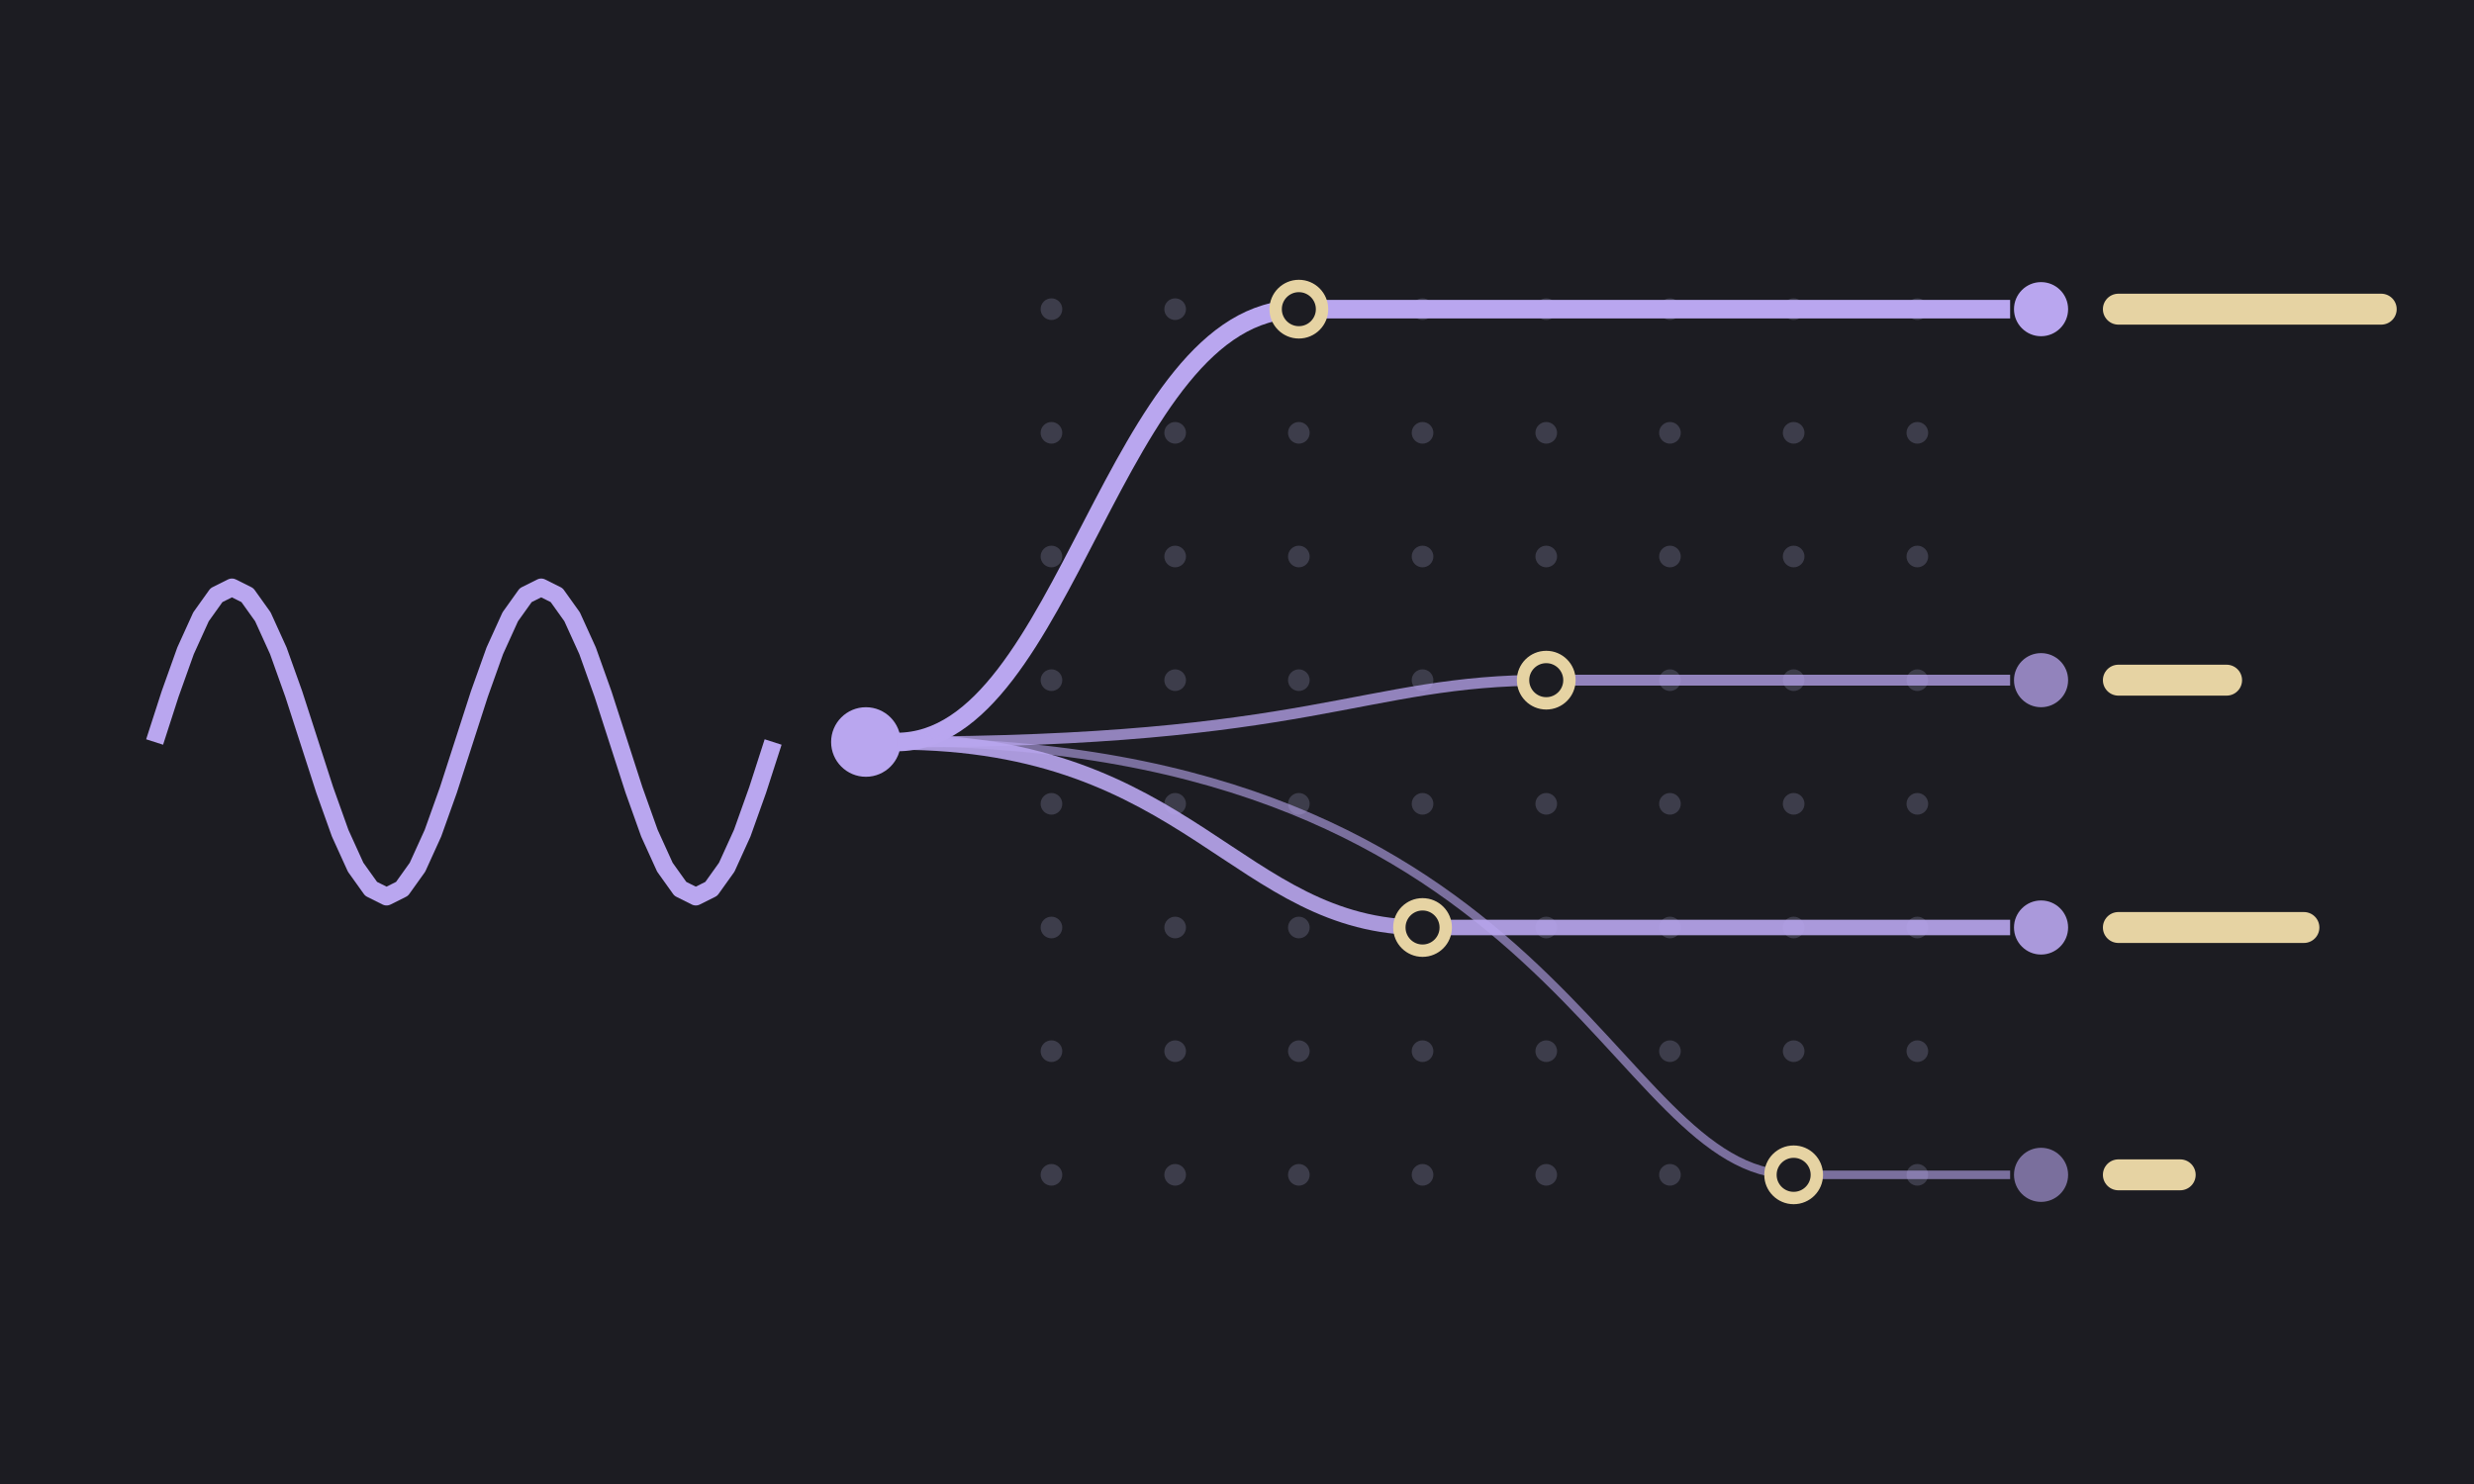
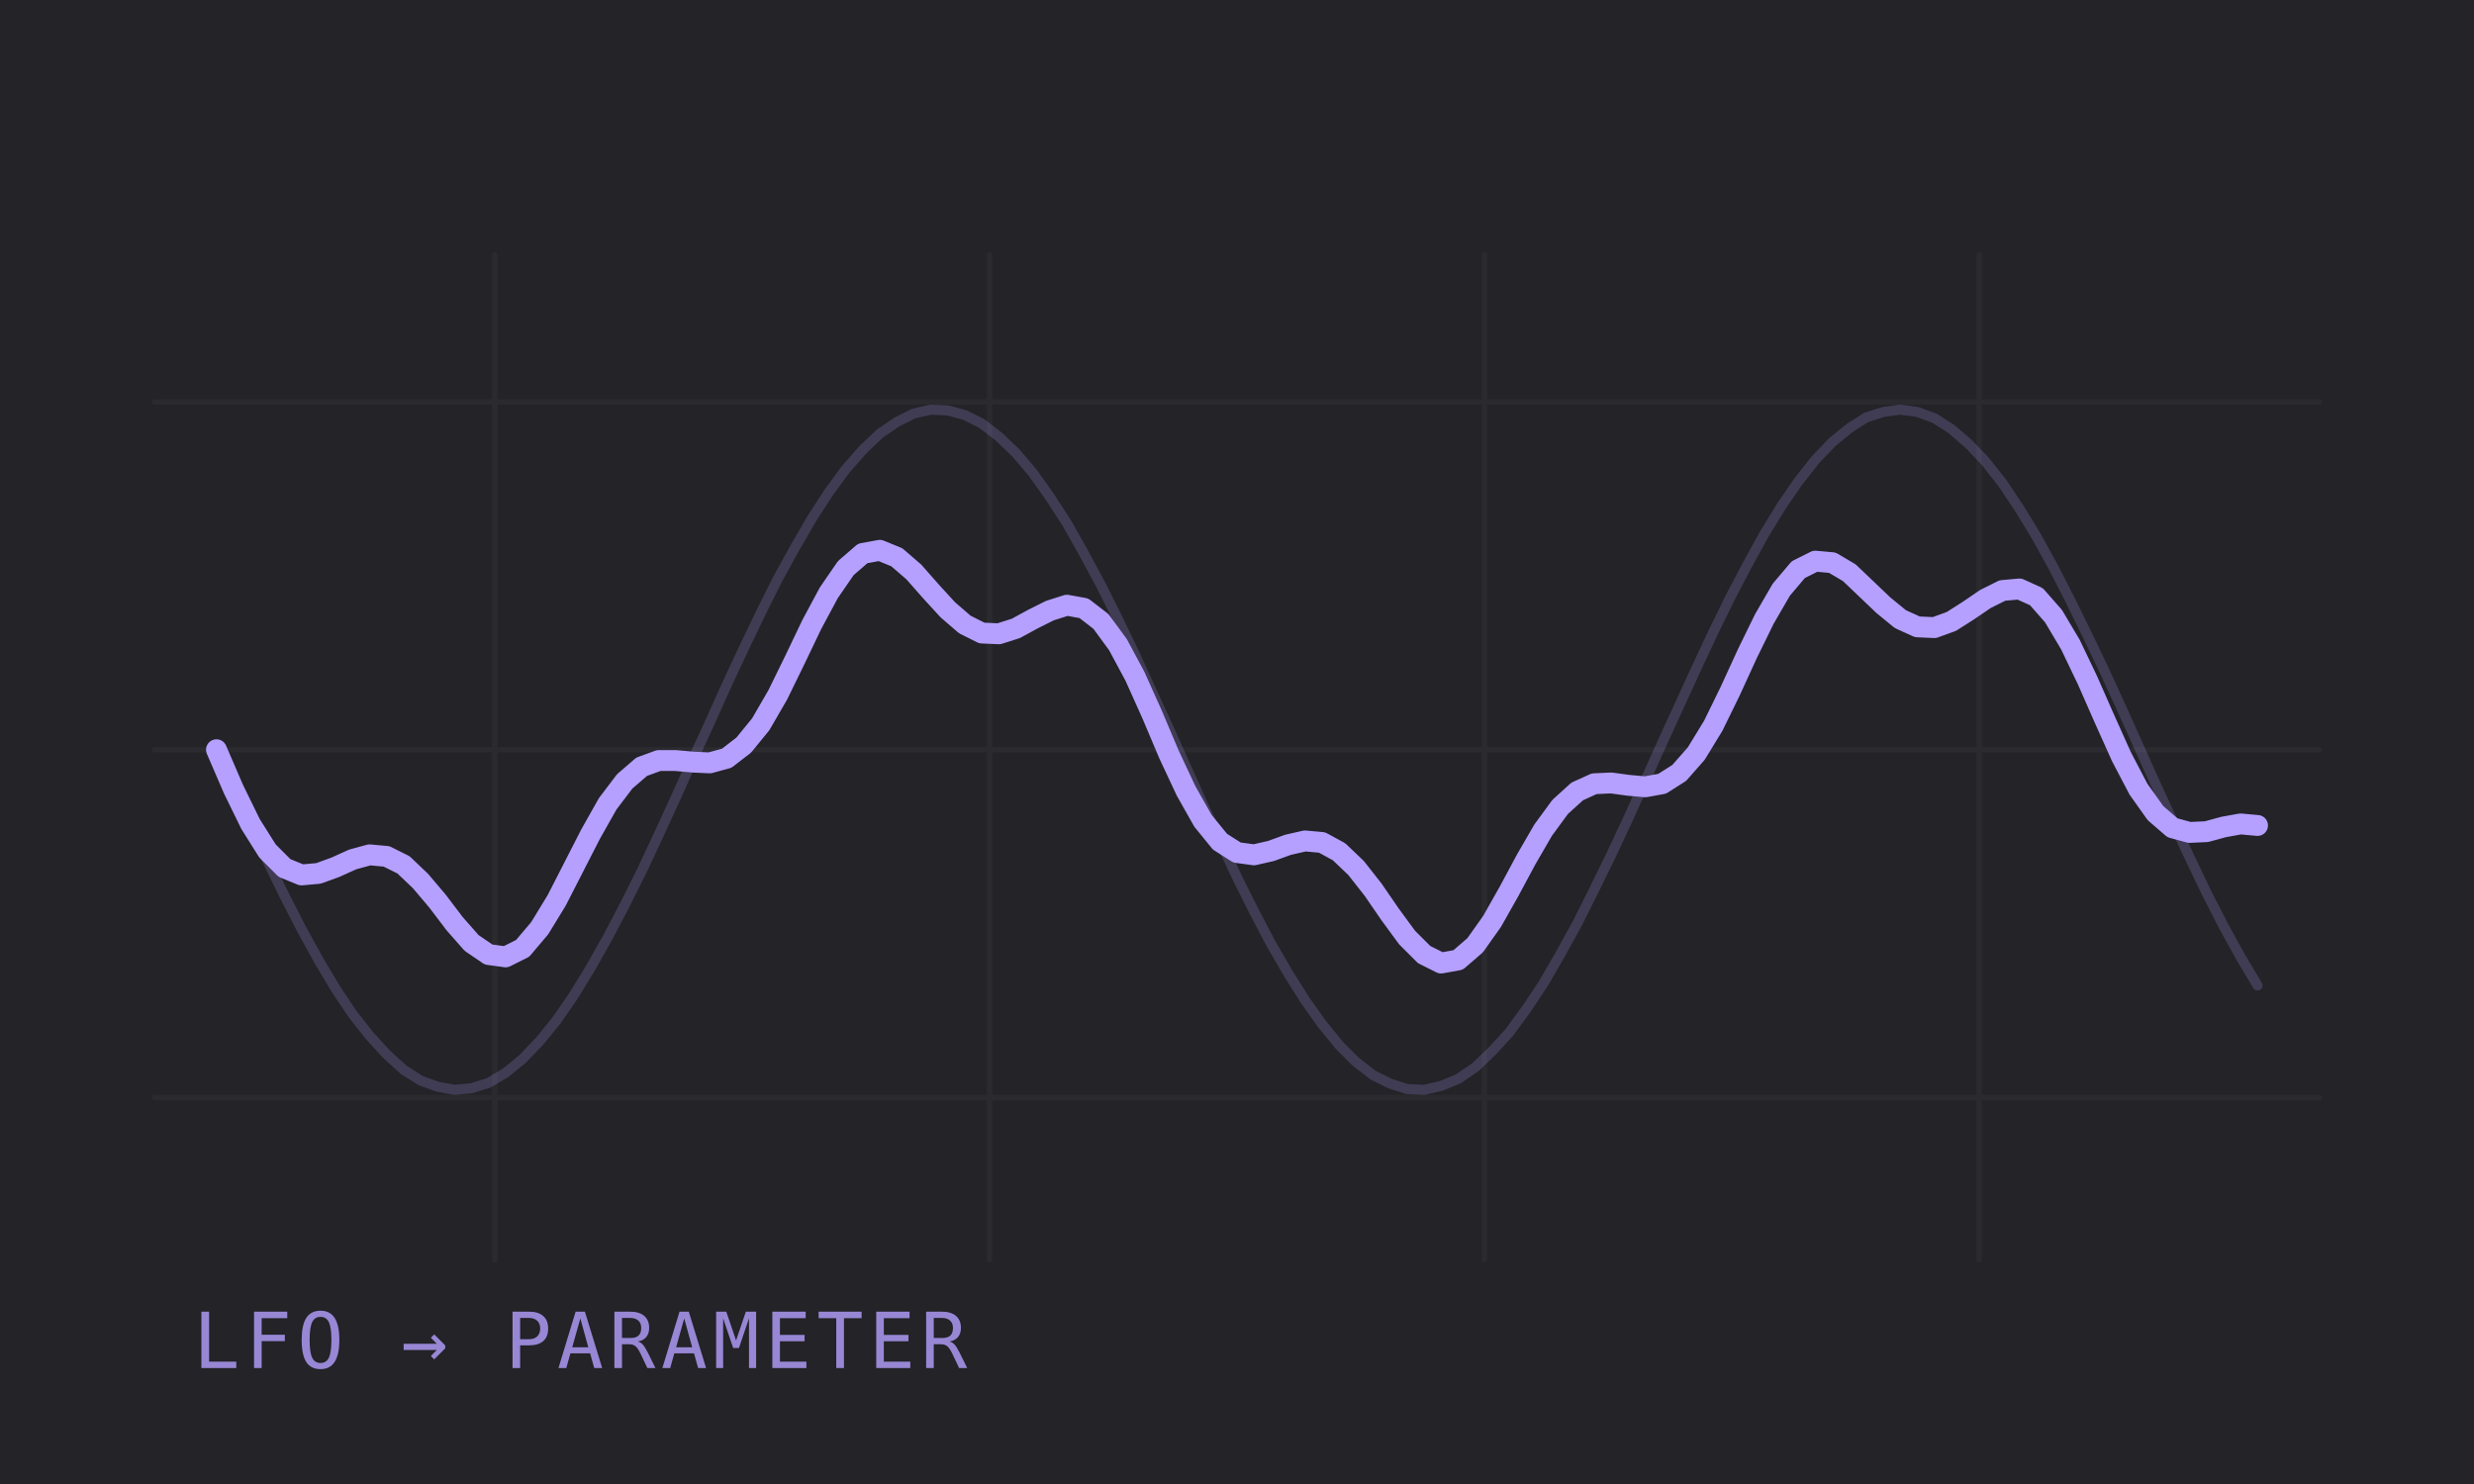
- <svg xmlns="http://www.w3.org/2000/svg" viewBox="0 0 320 192">
-   <rect width="320" height="192" fill="#1c1c22" />
-   <g fill="#3d3d4b">
-     <circle cx="136" cy="40" r="1.4" />
-     <circle cx="136" cy="56" r="1.4" />
-     <circle cx="136" cy="72" r="1.4" />
-     <circle cx="136" cy="88" r="1.4" />
-     <circle cx="136" cy="104" r="1.4" />
-     <circle cx="136" cy="120" r="1.4" />
-     <circle cx="136" cy="136" r="1.4" />
-     <circle cx="136" cy="152" r="1.4" />
-     <circle cx="152" cy="40" r="1.4" />
-     <circle cx="152" cy="56" r="1.4" />
-     <circle cx="152" cy="72" r="1.4" />
-     <circle cx="152" cy="88" r="1.4" />
-     <circle cx="152" cy="104" r="1.4" />
-     <circle cx="152" cy="120" r="1.4" />
-     <circle cx="152" cy="136" r="1.4" />
-     <circle cx="152" cy="152" r="1.4" />
-     <circle cx="168" cy="40" r="1.4" />
-     <circle cx="168" cy="56" r="1.4" />
-     <circle cx="168" cy="72" r="1.4" />
-     <circle cx="168" cy="88" r="1.4" />
-     <circle cx="168" cy="104" r="1.4" />
-     <circle cx="168" cy="120" r="1.4" />
-     <circle cx="168" cy="136" r="1.4" />
-     <circle cx="168" cy="152" r="1.4" />
-     <circle cx="184" cy="40" r="1.4" />
-     <circle cx="184" cy="56" r="1.4" />
-     <circle cx="184" cy="72" r="1.4" />
-     <circle cx="184" cy="88" r="1.4" />
-     <circle cx="184" cy="104" r="1.4" />
-     <circle cx="184" cy="120" r="1.4" />
-     <circle cx="184" cy="136" r="1.4" />
-     <circle cx="184" cy="152" r="1.4" />
-     <circle cx="200" cy="40" r="1.4" />
-     <circle cx="200" cy="56" r="1.4" />
-     <circle cx="200" cy="72" r="1.4" />
-     <circle cx="200" cy="88" r="1.4" />
-     <circle cx="200" cy="104" r="1.4" />
-     <circle cx="200" cy="120" r="1.4" />
-     <circle cx="200" cy="136" r="1.4" />
-     <circle cx="200" cy="152" r="1.4" />
-     <circle cx="216" cy="40" r="1.4" />
-     <circle cx="216" cy="56" r="1.4" />
-     <circle cx="216" cy="72" r="1.4" />
-     <circle cx="216" cy="88" r="1.4" />
-     <circle cx="216" cy="104" r="1.4" />
-     <circle cx="216" cy="120" r="1.4" />
-     <circle cx="216" cy="136" r="1.4" />
-     <circle cx="216" cy="152" r="1.4" />
-     <circle cx="232" cy="40" r="1.4" />
-     <circle cx="232" cy="56" r="1.4" />
-     <circle cx="232" cy="72" r="1.4" />
-     <circle cx="232" cy="88" r="1.4" />
-     <circle cx="232" cy="104" r="1.4" />
-     <circle cx="232" cy="120" r="1.4" />
-     <circle cx="232" cy="136" r="1.4" />
-     <circle cx="232" cy="152" r="1.4" />
-     <circle cx="248" cy="40" r="1.4" />
-     <circle cx="248" cy="56" r="1.4" />
-     <circle cx="248" cy="72" r="1.4" />
-     <circle cx="248" cy="88" r="1.4" />
-     <circle cx="248" cy="104" r="1.4" />
-     <circle cx="248" cy="120" r="1.4" />
-     <circle cx="248" cy="136" r="1.4" />
-     <circle cx="248" cy="152" r="1.4" />
+ <svg xmlns="http://www.w3.org/2000/svg" width="320" height="192" viewBox="0 0 320 192" class="signal-art" fill="none" stroke-linecap="round" stroke-linejoin="round" role="img" aria-labelledby="title description">
+   <style>.signal-grid{stroke:#fff;opacity:.035;stroke-width:.7}.signal-main{stroke:#b5a0ff;stroke-width:2.7}.signal-secondary{stroke:#b5a0ff;opacity:.65;stroke-width:1.7}.signal-ghost{stroke:#b5a0ff;opacity:.2;stroke-width:1.3}.signal-art text{fill:#b5a0ff;opacity:.8;font:10px monospace;letter-spacing:.7px;stroke:none}</style>
+   <rect width="320" height="192" fill="#232328" />
+   <g class="signal-grid">
+     <path d="M20 52H300" />
+     <path d="M20 97H300" />
+     <path d="M20 142H300" />
+     <path d="M64 33V163" />
+     <path d="M128 33V163" />
+     <path d="M192 33V163" />
+     <path d="M256 33V163" />
  </g>
-   <path d="M20.0 96.0 L22.0 89.8 L24.0 84.2 L26.0 79.8 L28.0 77.0 L30.0 76.0 L32.0 77.0 L34.0 79.8 L36.0 84.2 L38.0 89.8 L40.0 96.0 L42.0 102.2 L44.0 107.8 L46.0 112.2 L48.0 115.0 L50.0 116.0 L52.0 115.0 L54.0 112.2 L56.0 107.8 L58.0 102.2 L60.0 96.0 L62.0 89.8 L64.0 84.2 L66.0 79.8 L68.0 77.0 L70.0 76.0 L72.0 77.0 L74.0 79.8 L76.0 84.2 L78.0 89.8 L80.0 96.0 L82.0 102.2 L84.0 107.8 L86.0 112.2 L88.0 115.0 L90.0 116.0 L92.0 115.0 L94.0 112.2 L96.0 107.8 L98.0 102.2 L100.0 96.0" stroke="#b9a6ef" stroke-width="2.3" fill="none" stroke-linejoin="round" />
-   <circle cx="112" cy="96" r="4.5" fill="#b9a6ef" />
-   <path d="M116 96 C138 96 144 40 168 40 L260 40" stroke="#b9a6ef" stroke-width="2.4" fill="none" opacity="1" />
-   <circle cx="168" cy="40" r="3" fill="#1c1c22" stroke="#e6d3a3" stroke-width="1.6" />
-   <circle cx="264" cy="40" r="3.5" fill="#b9a6ef" opacity="1" />
-   <path d="M274 40H308" stroke="#e6d3a3" stroke-width="4" stroke-linecap="round" />
-   <path d="M116 96 C170 96 176 88 200 88 L260 88" stroke="#b9a6ef" stroke-width="1.4" fill="none" opacity="0.75" />
-   <circle cx="200" cy="88" r="3" fill="#1c1c22" stroke="#e6d3a3" stroke-width="1.6" />
-   <circle cx="264" cy="88" r="3.5" fill="#b9a6ef" opacity="0.75" />
-   <path d="M274 88H288" stroke="#e6d3a3" stroke-width="4" stroke-linecap="round" />
-   <path d="M116 96 C154 96 160 120 184 120 L260 120" stroke="#b9a6ef" stroke-width="2" fill="none" opacity="0.9" />
-   <circle cx="184" cy="120" r="3" fill="#1c1c22" stroke="#e6d3a3" stroke-width="1.6" />
-   <circle cx="264" cy="120" r="3.5" fill="#b9a6ef" opacity="0.9" />
-   <path d="M274 120H298" stroke="#e6d3a3" stroke-width="4" stroke-linecap="round" />
-   <path d="M116 96 C202 96 208 152 232 152 L260 152" stroke="#b9a6ef" stroke-width="1.1" fill="none" opacity="0.6" />
-   <circle cx="232" cy="152" r="3" fill="#1c1c22" stroke="#e6d3a3" stroke-width="1.6" />
-   <circle cx="264" cy="152" r="3.5" fill="#b9a6ef" opacity="0.6" />
-   <path d="M274 152H282" stroke="#e6d3a3" stroke-width="4" stroke-linecap="round" />
+   <g>
+     <path class="signal-ghost" d="M28.0 97.0 L30.2 101.9 L32.4 106.7 L34.6 111.4 L36.8 115.9 L39.0 120.2 L41.2 124.2 L43.4 127.9 L45.6 131.2 L47.8 134.0 L50.0 136.4 L52.2 138.4 L54.4 139.8 L56.6 140.6 L58.8 141.0 L61.0 140.8 L63.2 140.1 L65.4 138.8 L67.6 137.0 L69.8 134.7 L72.0 132.0 L74.2 128.8 L76.4 125.2 L78.6 121.3 L80.8 117.1 L83.0 112.7 L85.2 108.0 L87.4 103.2 L89.6 98.3 L91.8 93.5 L94.0 88.6 L96.2 83.9 L98.4 79.3 L100.6 74.9 L102.8 70.9 L105.0 67.1 L107.2 63.7 L109.4 60.7 L111.6 58.2 L113.8 56.1 L116.0 54.6 L118.2 53.5 L120.4 53.0 L122.6 53.1 L124.8 53.7 L127.0 54.8 L129.2 56.5 L131.4 58.6 L133.6 61.2 L135.8 64.3 L138.0 67.7 L140.2 71.6 L142.4 75.7 L144.6 80.1 L146.8 84.7 L149.0 89.5 L151.2 94.3 L153.4 99.2 L155.6 104.1 L157.8 108.8 L160.0 113.5 L162.2 117.9 L164.4 122.1 L166.6 125.9 L168.8 129.4 L171.0 132.5 L173.2 135.2 L175.4 137.4 L177.6 139.1 L179.8 140.2 L182.0 140.9 L184.2 141.0 L186.4 140.5 L188.6 139.6 L190.8 138.1 L193.0 136.0 L195.2 133.6 L197.4 130.6 L199.6 127.3 L201.8 123.5 L204.0 119.5 L206.2 115.1 L208.4 110.6 L210.6 105.9 L212.8 101.0 L215.0 96.1 L217.2 91.3 L219.4 86.5 L221.6 81.8 L223.8 77.3 L226.0 73.1 L228.2 69.1 L230.4 65.5 L232.6 62.3 L234.8 59.5 L237.0 57.2 L239.2 55.4 L241.4 54.0 L243.6 53.3 L245.8 53.0 L248.0 53.3 L250.2 54.1 L252.4 55.5 L254.6 57.4 L256.8 59.7 L259.0 62.5 L261.2 65.8 L263.4 69.4 L265.6 73.4 L267.8 77.7 L270.0 82.2 L272.2 86.8 L274.4 91.6 L276.6 96.5 L278.8 101.4 L281.0 106.2 L283.2 110.9 L285.4 115.5 L287.6 119.8 L289.8 123.8 L292.0 127.5" />
+     <path class="signal-main" d="M28.0 97.0 L30.2 102.1 L32.4 106.6 L34.6 110.1 L36.8 112.3 L39.0 113.2 L41.2 113.0 L43.4 112.2 L45.6 111.2 L47.8 110.6 L50.0 110.8 L52.2 111.9 L54.4 114.0 L56.6 116.6 L58.8 119.5 L61.0 122.0 L63.2 123.5 L65.4 123.8 L67.6 122.7 L69.8 120.1 L72.0 116.5 L74.2 112.2 L76.4 107.9 L78.6 104.0 L80.8 101.1 L83.0 99.2 L85.2 98.4 L87.4 98.4 L89.6 98.6 L91.8 98.7 L94.0 98.1 L96.2 96.4 L98.4 93.7 L100.6 89.9 L102.8 85.4 L105.0 80.8 L107.2 76.7 L109.4 73.5 L111.6 71.6 L113.8 71.2 L116.0 72.1 L118.2 74.0 L120.4 76.5 L122.6 78.9 L124.8 80.8 L127.0 81.9 L129.2 82.0 L131.4 81.3 L133.6 80.1 L135.8 79.0 L138.0 78.3 L140.2 78.7 L142.4 80.4 L144.6 83.4 L146.8 87.5 L149.0 92.4 L151.2 97.6 L153.4 102.3 L155.6 106.2 L157.8 108.9 L160.0 110.3 L162.2 110.6 L164.4 110.1 L166.6 109.3 L168.8 108.8 L171.0 109.0 L173.2 110.2 L175.4 112.3 L177.6 115.1 L179.8 118.3 L182.0 121.3 L184.2 123.5 L186.4 124.6 L188.6 124.2 L190.8 122.3 L193.0 119.2 L195.2 115.3 L197.4 111.2 L199.6 107.4 L201.8 104.4 L204.0 102.4 L206.2 101.4 L208.4 101.3 L210.6 101.6 L212.8 101.8 L215.0 101.4 L217.2 100.0 L219.4 97.5 L221.6 93.9 L223.8 89.4 L226.0 84.6 L228.2 80.1 L230.4 76.3 L232.6 73.7 L234.8 72.6 L237.0 72.8 L239.2 74.1 L241.4 76.2 L243.6 78.3 L245.8 80.1 L248.0 81.1 L250.2 81.2 L252.4 80.4 L254.6 79.0 L256.8 77.5 L259.0 76.4 L261.2 76.2 L263.4 77.2 L265.6 79.7 L267.8 83.4 L270.0 88.0 L272.2 93.0 L274.4 97.9 L276.6 102.1 L278.8 105.2 L281.0 107.1 L283.2 107.7 L285.4 107.6 L287.6 107.0 L289.8 106.6 L292.0 106.8" />
+     <text x="25" y="177">LFO → PARAMETER</text>
+   </g>
</svg>
